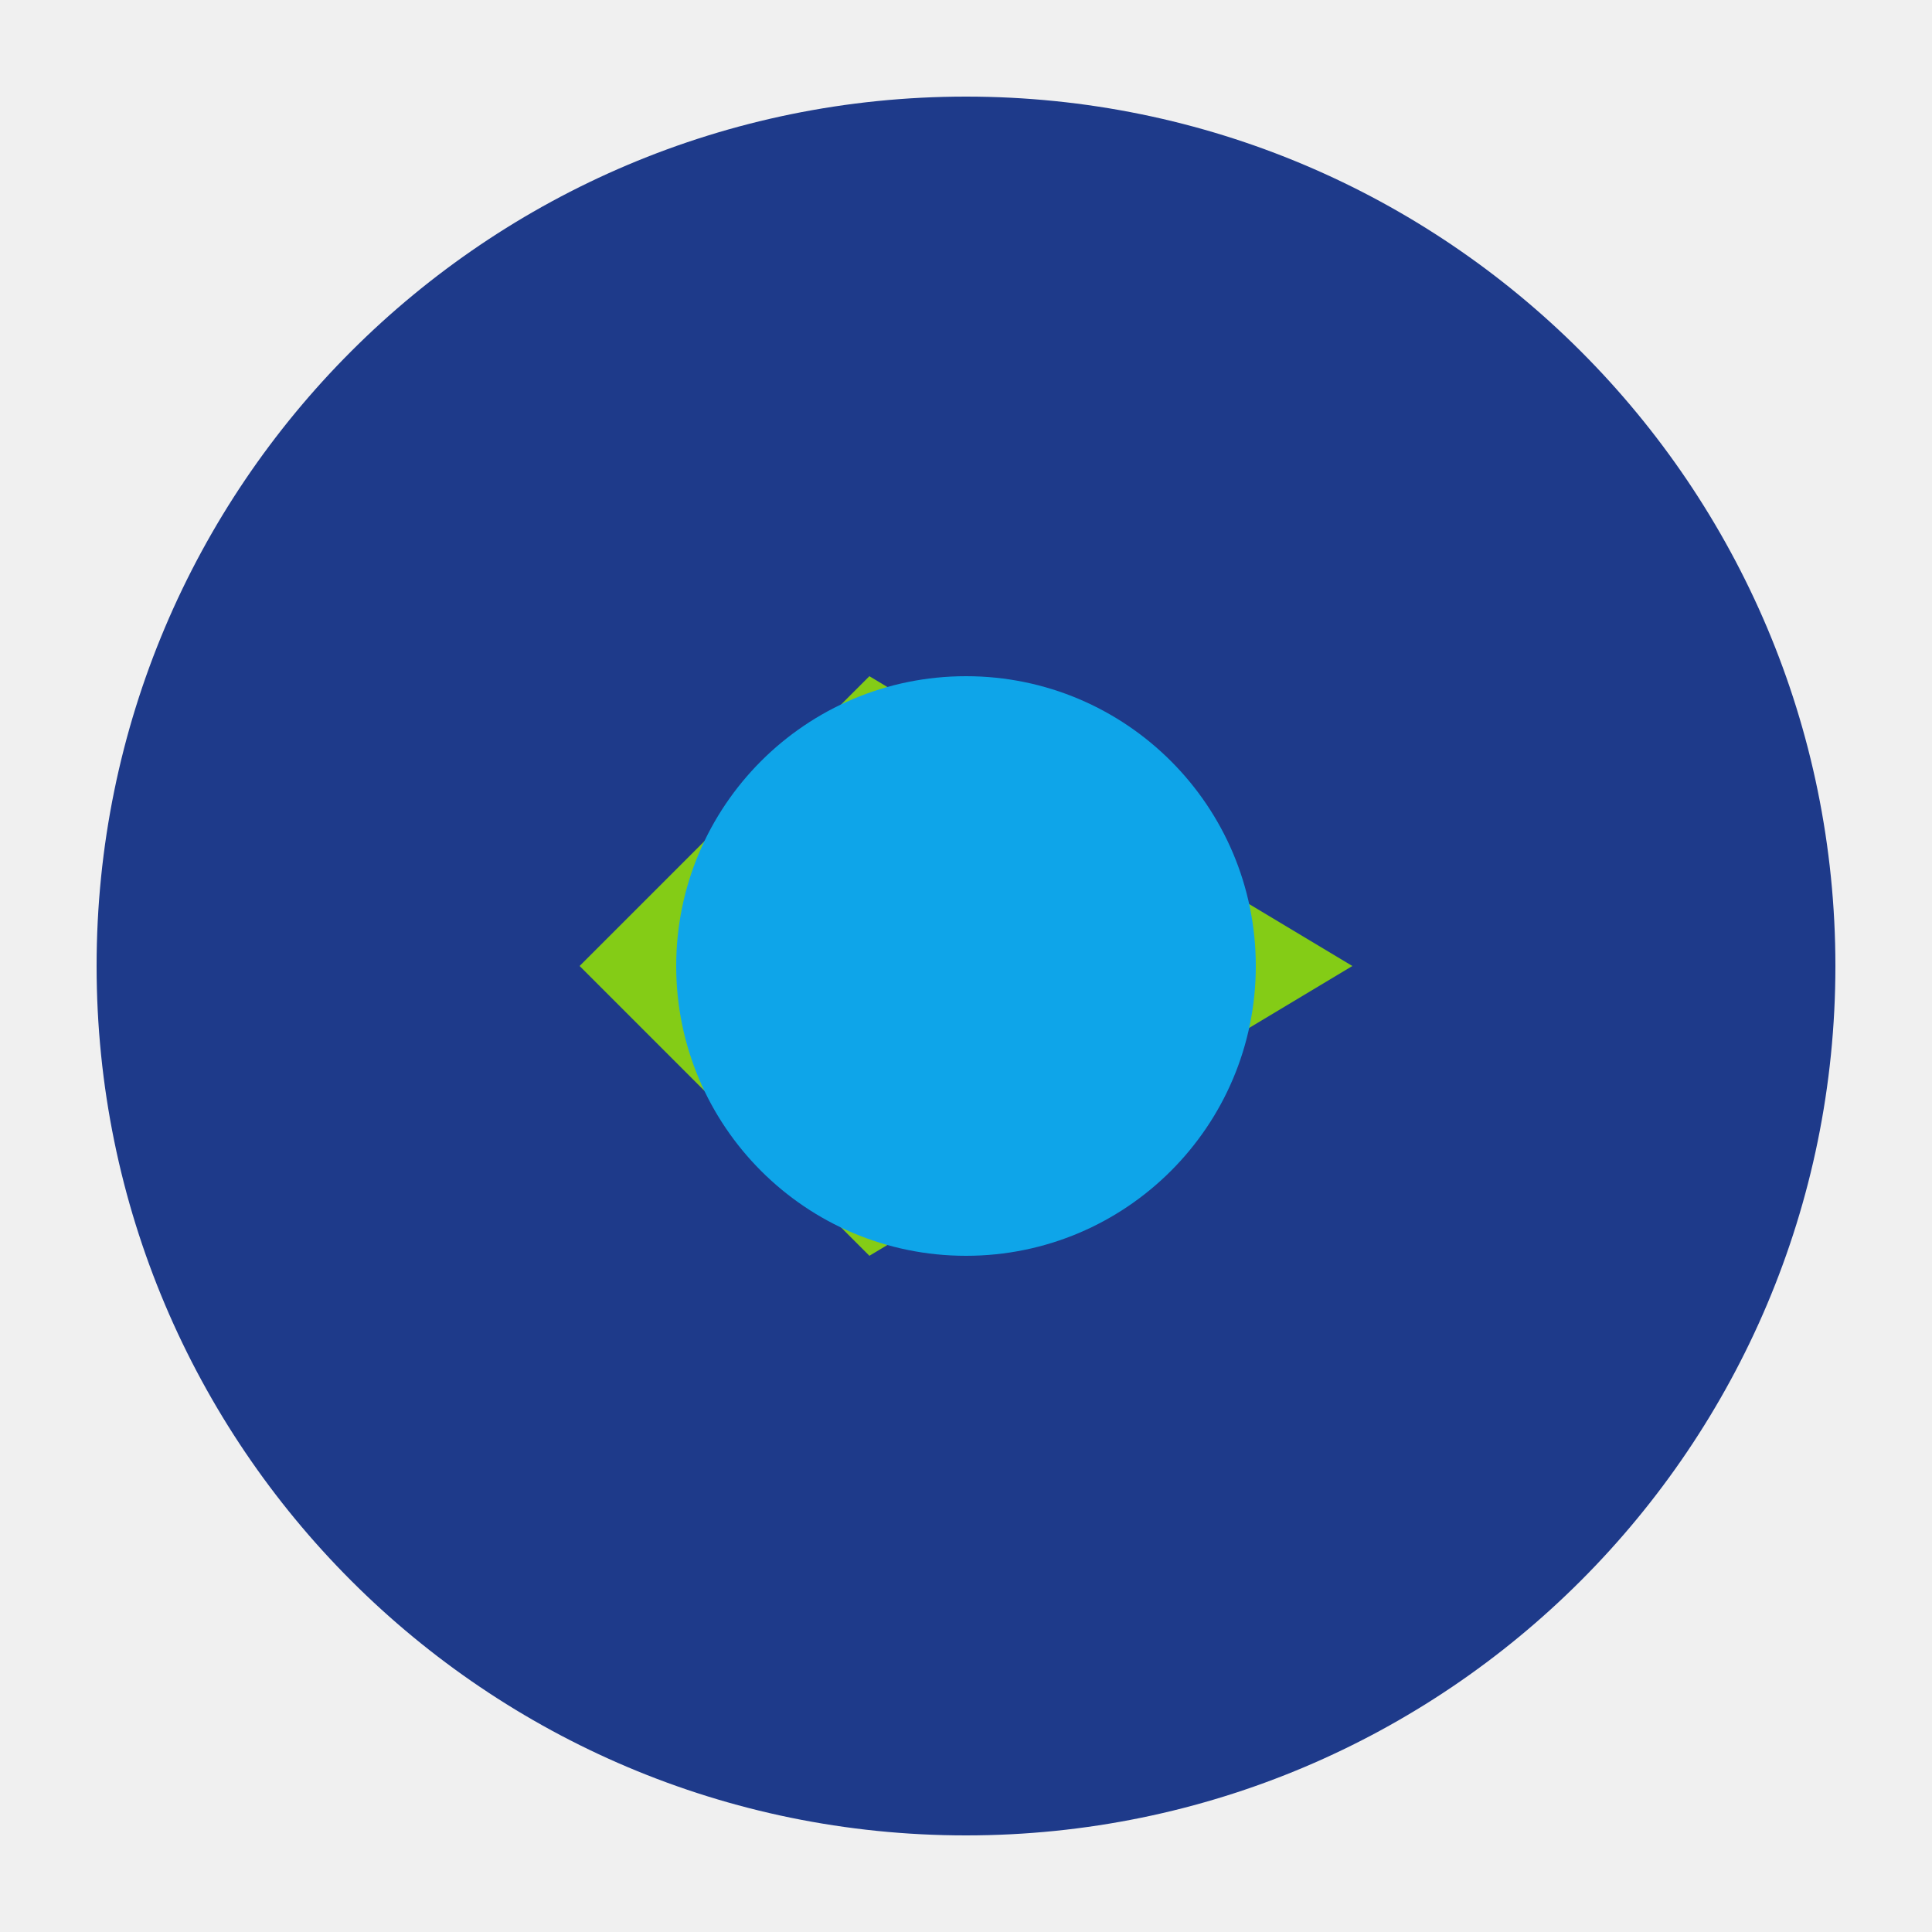
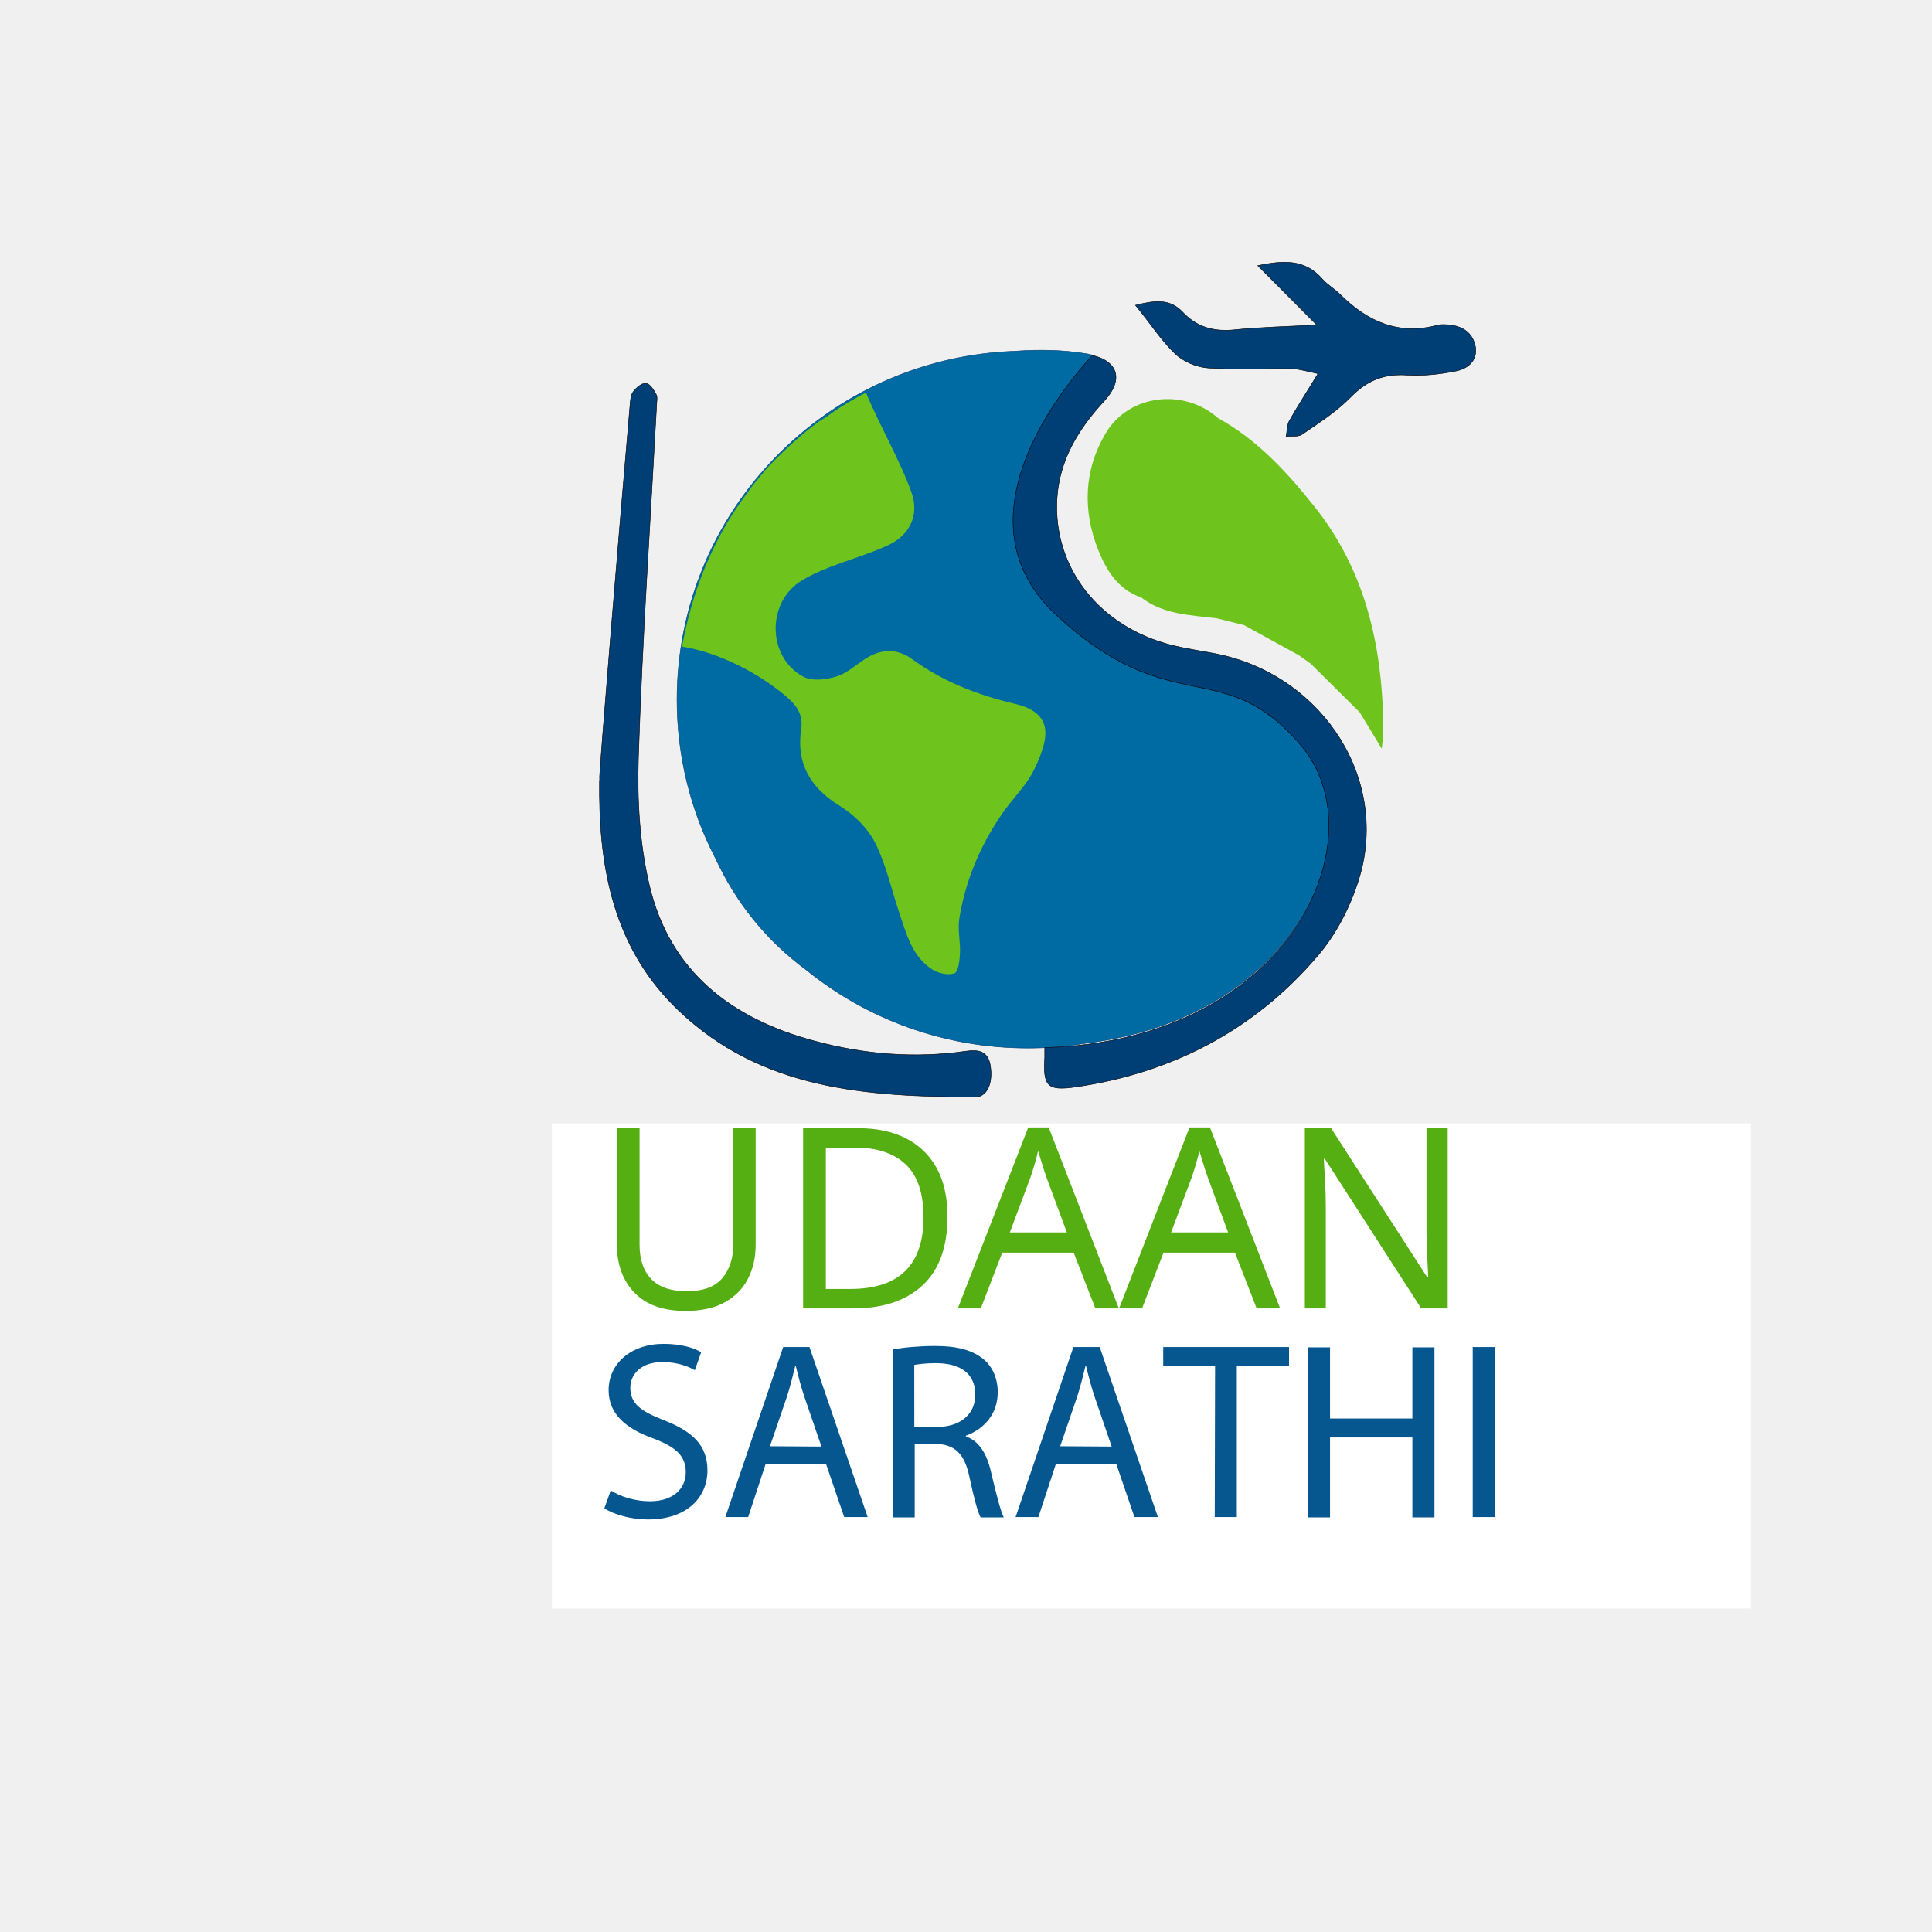
- <svg xmlns="http://www.w3.org/2000/svg" viewBox="0 0 100 100">
-   <circle cx="50" cy="50" r="45" fill="#1e3a8a" />
-   <path d="M30 50 L45 35 L70 50 L45 65 Z" fill="#84cc16" />
-   <circle cx="50" cy="50" r="15" fill="#0ea5e9" />
+ <svg xmlns="http://www.w3.org/2000/svg" version="1.1" id="Layer_1" x="0px" y="0px" viewBox="0 0 4000 4000" style="enable-background:new 0 0 4000 4000;" xml:space="preserve">
+   <style type="text/css">
+ 	.st0{fill:#006BA3;stroke:#003E76;stroke-miterlimit:10;}
+ 	.st1{display:none;fill:#FFFFFF;}
+ 	.st2{display:none;fill:#006BA3;stroke:#006BA3;stroke-miterlimit:10;}
+ 	.st3{fill:#6EC31C;}
+ 	.st4{fill:#003E76;stroke:#000000;stroke-miterlimit:10;}
+ 	.st5{fill:#FFFFFF;}
+ 	.st6{fill:#06568F;}
+ 	.st7{fill:#56AF12;}
+ 	.st8{font-family:'TimesNewRomanPSMT';}
+ 	.st9{font-size:522.527px;}
+ </style>
+   <path class="st0" d="M2694.2,1542.8c-162.6-190.1-267.8-47.2-508-271.4c-207.6-193,6.5-460.1,72.6-532.7c1.5-1.5,2.2-2.2,2.9-3.6  c-2.9-0.7-5.8-1.5-9.4-2.2c-50.8-8.7-100.9-9.4-151-5.8c-389,13.8-699.6,331.7-699.6,721.4c0,117.6,28.3,229.3,79.1,327.3  c42.8,92.2,104.5,170.5,189.4,233c124.8,100.9,284.5,161.1,457.9,161.1c39.9,0,78.4-2.9,116.1-9.4c225-26.9,375.2-136.4,450.7-261.3  C2771.1,1775.1,2771.1,1632.8,2694.2,1542.8z" />
+   <g>
+     <path class="st1" d="M4611.6,6322.5c-1683.7,0-3367.4,0-5051.1,0c0-2476.9,0-4954.6,0-7431.5c1683.7,0,3367.4,0,5051.1,0   C4611.6,1367.9,4611.6,3844.8,4611.6,6322.5z M2361.1,1234.4c46.4,36.3,103.1,37.7,157.5,44.3c18.9,4.4,37.7,9.4,56.6,13.8   c37.7,21,75.5,41.4,113.2,62.4c8,5.8,16.7,11.6,24.7,17.4c34.1,33.4,67.5,67.5,101.6,100.9c0.7,0.7,0.7,1.5,1.5,2.2   c14.5,23.9,29,48.6,44.3,72.6c5.1-41.4,2.9-79.1,0-116.1c-10.2-141.5-49.3-272.1-138.6-384.6c-57.3-71.8-119-139.3-201-184.3   l1.5,0.7c-70.4-63.1-184.3-50.1-232.2,29c-46.4,76.9-48.6,161.1-16,243.1c16,40.6,40.6,82,88.5,98L2361.1,1234.4z M1578,1003.6   l1.5-1.5c-15.2,17.4-32.7,32.7-44.3,51.5c-104.5,169.1-154.6,347.6-111,548.7c40.6,189.4,130.6,341.8,299,442   c103.1,61.7,215.5,96.5,334.6,111.8c35.6,4.4,71.1,7.3,106.7,10.9c0,10.2,0,16,0,21.8c-3.6,59.5,5.1,69.7,64.6,61   c198.9-29,368.7-117.6,499.3-269.2c42.1-48.6,74-112.5,90-174.9c54.4-207.6-91.4-415.8-309.2-453.6c-27.6-4.4-55.2-9.4-82-16   c-150.2-37.7-246.7-160.4-238-304.1c4.4-79.8,44.3-143.7,97.2-201c42.8-45.7,29.8-86.4-32.7-96.5c-110.3-18.9-219.2-2.2-325.9,26.9   c-71.8,19.6-134.3,57.3-190.9,105.2c-3.6,0.7-8,1.5-11.6,2.2C1675.3,912.9,1626.7,957.9,1578,1003.6z M1236.2,1615.4   c1.5,0,2.9,0,4.4,0.7c0,10.9,0,21.8,0,32.7c1.5,167.6,37,322.2,163.3,443.4c172.7,165.5,391.2,178.5,612.5,180   c27.6,0,39.2-29.8,33.4-65.3c-5.1-31.2-24.7-34.1-50.8-29.8c-106,15.2-209.7,6.5-312.8-21c-172-45.7-300.5-144.4-342.5-323   c-20.3-85.6-26.1-177.1-22.5-265.6c8.7-243.1,24.7-485.5,37.7-727.9c0.7-7.3,2.9-16-0.7-21.8c-5.1-9.4-13.1-23.2-21-23.2   c-8.7-0.7-20.3,9.4-26.9,17.4c-5.1,7.3-5.8,18.1-6.5,27.6C1281.2,1098,1258.7,1356.3,1236.2,1615.4z M2350.9,632   c30.5,37.7,53,72.6,82.7,100.2c17.4,16,45,28.3,68.9,29.8c57.3,4.4,116.1,0.7,174.2,1.5c16,0,31.9,5.8,53,10.2   c-22.5,36.3-42.1,66.8-59.5,98c-5.1,8.7-4.4,21-6.5,31.9c11.6-1.5,25.4,0.7,33.4-4.4c34.8-23.9,71.1-47.2,100.2-76.9   c33.4-34.1,68.2-48.6,115.4-45.7c33.4,2.2,67.5-2.2,100.9-8c24.7-4.4,46.4-20.3,42.1-50.1c-4.4-28.3-25.4-42.8-53.7-45.7   c-8-0.7-17.4-1.5-25.4,0.7c-79.8,21-143.7-7.3-199.6-62.4c-12.3-11.6-27.6-20.3-38.5-33.4c-35.6-40.6-78.4-38.5-133.5-27.6   c42.1,42.1,79.8,79.8,121.9,122.6c-60.2,3.6-115.4,5.1-169.8,10.2c-42.8,4.4-78.4-5.1-108.1-37   C2422.1,618.2,2390.9,621.1,2350.9,632z M1868.3,2980.5c18.1-10.2,30.5-15.2,40.6-22.5c26.9-18.9,38.5-45,33.4-78.4   c-5.1-32.7-25.4-55.2-55.9-58.8c-42.1-4.4-85.6-1.5-129.9-1.5c0,106.7,0,208.3,0,310.6c34.1,10.9,46.4,0.7,44.3-33.4   c-2.2-34.8-0.7-70.4-0.7-116.8c18.9,20.3,30.5,31.2,40.6,44.3c22.5,29.8,42.8,61,66,90.7c6.5,8.7,17.4,18.1,27.6,19.6   c59.5,9.4,65.3,5.8,87.8-50.8c5.1-12.3,11.6-23.9,15.2-37c7.3-26.1,22.5-34.1,50.8-32.7c80.6,5.1,80.6,3.6,108.1,79.1   c0.7,2.2,1.5,4.4,2.2,7.3c7.3,33.4,26.9,42.1,61,29c-38.5-100.2-76.9-200.3-116.1-299.7c-2.2-5.8-14.5-13.1-18.1-11.6   c-7.3,3.6-13.8,11.6-17.4,19.6c-37.7,84.9-74,170.5-111,255.5c-5.1,11.6-11.6,21.8-20.3,39.2   C1938,3078.5,1903.9,3031.3,1868.3,2980.5z M1946.7,2710.5c2.9,2.2,6.5,4.4,9.4,6.5c6.5-9.4,15.2-18.1,20.3-28.3   c31.9-70.4,62.4-140.8,93.6-211.2c3.6-8.7,12.3-15.2,22.5-26.9c17.4,47.2,31.9,85.6,47.9,127.7c-37.7,2.2-67.5,3.6-97.2,5.8   c3.6,9.4,8,13.1,11.6,12.3c81.3-18.9,119,21.8,135,95.8c1.5,8,10.2,17.4,17.4,20.3c54.4,20.3,87.8,2.9,107.4-52.3   c1.5-3.6,2.2-7.3,2.9-10.2c10.2-39.2,29-58.1,76.2-55.2c79.1,4.4,79.1,0,110.3,74c21,50.8,23.9,52.3,79.1,39.9   c-50.1-111-100.2-222.8-151-334.6c-3.6,0.7-8,1.5-11.6,2.9c-48.6,110.3-98,219.9-146.6,330.2c-5.1,0-10.9,0-16,0   c-49.3-109.6-98-219.9-147.3-330.2c-3.6,0-8,0-11.6,0C2049,2488.5,1998.2,2599.5,1946.7,2710.5z M1621.6,2715.6   c52.3,0,99.4-0.7,146.6,0c51.5,0.7,94.3-20.3,130.6-54.4c88.5-83.5,56.6-242.4-58.8-268.5c-72.6-16.7-149.5-14.5-224.3-21   C1653.5,2415.9,1661.5,2657.6,1621.6,2715.6z M2904.7,2714.9c3.6-1.5,8-2.9,11.6-4.4c0-110.3,0-220.6,0-331.7c-9.4,0-22.5,0-32.7,0   c26.9,77.7,13.1,154.6,8,232.2c-14.5-6.5-25.4-13.8-34.1-23.2c-54.4-57.3-109.6-112.5-160.4-172c-32.7-38.5-69.7-45.7-108.9-38.5   c13.8,23.2,39.9,46.4,41.4,71.1c4.4,82,0,164,0.7,246.7c0,7.3,9.4,14.5,14.5,21.8c2.2-2.2,3.6-4.4,5.8-6.5c0-82,0-163.3,0-247.5   C2737,2549.4,2821.2,2632.2,2904.7,2714.9z M2786.4,3132.2c1.5-9.4,2.9-18.1,2.9-26.1c0-95.1,0-190.1,0-286.7   c-17.4,0-31.2,0-47.2,0c0,19.6,0,36.3,0,53c0,76.2,0,76.9-76.2,76.2c-31.2,0-75.5,10.2-90.7-5.8c-17.4-18.1-10.2-61-10.2-92.9   c0-30.5-11.6-39.2-47.9-26.9c0,91.4,0,185.1,0,279.4c0,18.9,0.7,32.7,26.1,31.9c25.4-0.7,25.4-16,25.4-34.1   c-0.7-34.8-0.7-70.4-2.9-105.2c-0.7-21.8,7.3-30.5,29-29.8c36.3,1.5,72.6,2.2,108.9,0c32.7-2.2,42.8,10.2,40.6,41.4   c-2.2,42.1-0.7,83.5-0.7,125.6C2761.7,3132.2,2773.3,3132.2,2786.4,3132.2z M1263.1,2379.6c6.5,28.3,16.7,56.6,18.9,85.6   c2.9,44.3-0.7,89.3,1.5,134.3c2.9,74,51.5,120.5,125.6,122.6c13.1,0,26.9,0,39.9-0.7c62.4-3.6,111-51.5,113.2-114.7   c1.5-54.4-0.7-108.9,0.7-163.3c0.7-21.8,5.8-43.5,8.7-66.8c-9.4,0.7-20.3,1.5-27.6,2.2c0,80.6,2.9,157.5-0.7,233.7   c-2.9,58.1-53,98-108.1,95.1c-54.4-2.9-91.4-44.3-92.2-105.2c-0.7-73.3,0-146.6,0-222.8C1314.6,2379.6,1284.8,2379.6,1263.1,2379.6   z M1438,3131.5c2.9,2.2,6.5,4.4,9.4,6.5c7.3-8,16.7-15.2,21-24.7c10.9-23.9,18.1-50.1,30.5-73.3c5.1-10.2,19.6-21,30.5-21.8   c96.5-5.8,97.2-5.8,129.9,86.4c10.2,29.8,26.9,36.3,54.4,25.4c0-5.1,1.5-8.7,0.7-11.6c-37.7-96.5-75.5-193-114.7-288.8   c-2.9-7.3-13.8-16.7-19.6-15.2c-7.3,1.5-13.8,11.6-17.4,19.6c-26.1,61-50.8,122.6-76.2,183.6   C1470.6,3054.5,1454.7,3093,1438,3131.5z M1260.9,3075.6c-16,24.7-9.4,42.8,10.2,50.1c23.9,8.7,51.5,14.5,76.9,13.8   c45-2.2,67.5-22.5,78.4-62.4c10.2-39.2-1.5-74.8-34.1-99.4c-17.4-13.1-37-22.5-54.4-36.3c-15.2-11.6-31.9-23.2-41.4-39.2   c-14.5-23.2-16-50.8,8-68.9c24.7-18.1,50.1-13.1,72.6,8c8,7.3,13.8,16,21,23.9c3.6-0.7,7.3-2.2,11.6-2.9c-2.2-10.9,0-25.4-6.5-31.2   c-41.4-41.4-125.6-21.8-145.9,32.7c-16,42.8,2.2,82,49.3,111.8c22.5,14.5,46.4,26.9,65.3,45c26.9,26.9,22.5,72.6-5.1,93.6   c-26.1,20.3-66.8,11.6-88.5-18.1C1273.2,3090.1,1268.1,3084.3,1260.9,3075.6z M2247.9,2820.1c0,3.6,0,7.3,0,11.6   c19.6,0,39.9,1.5,59.5,0c30.5-2.9,40.6,8.7,39.9,39.2c-2.2,76.2-0.7,152.4-3.6,228.6c-1.5,36.3,13.8,41.4,45,31.2   c0.7-12.3,1.5-23.9,1.5-36.3c0-72.6,1.5-145.1-0.7-217.7c-1.5-34.1,7.3-50.1,43.5-44.3c16.7,2.9,34.1,0.7,50.8,0.7   c0-4.4,0-8,0-12.3C2405.4,2820.1,2327,2820.1,2247.9,2820.1z M2858.2,2819.4c0,99.4-0.7,195.9,0.7,292.5c0,7.3,13.8,21,20.3,20.3   c9.4-0.7,25.4-11.6,26.1-18.1c1.5-97.2,1.5-194.5,1.5-293.9C2889.4,2819.4,2877.1,2819.4,2858.2,2819.4z" />
+     <path class="st2" d="M1735.5,865.7c56.6-47.9,119-85.6,190.9-105.2c107.4-29,215.5-45,325.9-26.9c62.4,10.2,75.5,50.8,32.7,97.2   c-53,57.3-92.9,121.2-97.2,201c-8.7,143.7,87.8,266.3,238,304.1c26.9,6.5,54.4,10.9,82,16c217.7,37.7,363.6,246,309.2,453.6   c-16.7,62.4-47.9,126.3-90,174.9c-130.6,152.4-299.7,240.9-499.3,269.2c-59.5,8.7-68.2-1.5-64.6-61c0.7-5.8,0-11.6,0-21.8   c-35.6-3.6-71.1-5.8-106.7-10.9c-119-15.2-231.5-50.1-334.6-111.8c-168.4-100.9-258.4-252.6-299-442   c-43.5-201.8,6.5-379.6,111-548.7c11.6-18.9,29.8-34.8,44.3-51.5c-18.1,29.8-37,58.8-54.4,88.5c-47.9,79.1-77.7,164.7-95.1,259.1   c77.7,13.1,142.2,44.3,199.6,92.9c21,18.1,35.6,37,31.2,67.5c-10.2,71.1,19.6,121.9,80.6,159.7c29,18.1,57.3,45.7,72.6,76.2   c22.5,44.3,33.4,95.1,49.3,143c15.2,44.3,26.1,92.2,68.9,119c12.3,8,32.7,13.1,45.7,8c8-2.9,10.9-26.1,11.6-40.6   c0.7-23.9-5.1-48.6-1.5-71.8c12.3-76.9,41.4-148.8,85.6-213.4c22.5-32.7,53-61,69.7-96.5c33.4-68.9,38.5-116.8-39.9-135.7   c-76.9-18.9-148.8-45.7-213.4-92.9c-31.2-23.2-65.3-21-98,0.7c-18.9,12.3-37,29.8-58.1,35.6c-21,6.5-50.1,10.2-68.2,0.7   c-72.6-38.5-77.7-147.3-10.2-195.2c19.6-13.8,42.1-23.2,64.6-31.9c39.2-16,79.8-27.6,118.3-44.3c46.4-21,67.5-63.1,50.8-110.3   c-22.5-65.3-50.8-128.5-76.9-193C1787,839.6,1760.9,852.7,1735.5,865.7z" />
+     <path class="st3" d="M2101.4,1457.2c-77-18.1-148.8-45.7-213.4-92.9c-31.2-22.5-65.3-21.1-98,0.7c-18.9,12.4-37.1,29.1-58.1,35.6   s-50.1,10.1-68.2,0.7c-72.6-38.4-77.7-147.3-10.2-195.2c19.6-13,42.1-23.2,64.6-31.9c39.2-15.3,79.8-26.9,118.3-44.3   c47.2-21,67.5-63.1,50.8-110.3c-23.2-65.3-68.2-142.9-94.3-206.8c-23.3,12.3-45.7,24.6-72.6,43.5c-5.1,4.3-18.9,13-25.1,16.5   c-10.9,8.7-21.8,15.9-39.9,31.9c-22.5,18.9-43.6,40-66.8,63.9l-28.3,34.1c-22.5,30.5-34.9,47.1-53,76.9   c-47.2,79.1-77.7,164.8-95.1,259.1c76.9,12.4,158.2,54.5,215.5,103.1c21,18.2,35.6,36.3,31.2,67.5c-10.8,71.2,18.9,122,80.6,159.7   c29.1,18.1,57.4,45.7,72.6,76.2c22.4,44.3,33.3,95.1,49.3,143c15.2,44.2,26.1,91.4,68.9,119c12.3,8,32.6,12.4,45.7,8   c8-2.9,10.9-26.1,11.6-40.6c1.4-23.9-5.1-48.6-1.5-71.8c12.3-77.7,42.1-148.8,85.6-213.4c21.8-33.4,53-61.7,69.7-96.5   C2174.7,1524,2179.8,1476.1,2101.4,1457.2z" />
+     <path class="st4" d="M1304.4,838.9c0.7-9.4,1.5-21,6.5-27.6c6.5-8.7,18.1-18.9,26.9-17.4c8,0.7,16,13.8,21,23.2   c2.9,5.8,0.7,14.5,0.7,21.8c-13.1,242.4-29.8,485.5-37.7,727.9c-2.9,88.5,2.2,180,22.5,265.6c42.1,179.3,170.5,277.2,342.5,323   c102.3,27.6,206.8,36.3,312.8,21c26.1-3.6,45.7-0.7,50.8,29.8c5.8,36.3-6.5,66-33.4,65.3c-221.3-1.5-439.8-14.5-612.5-180   c-126.3-120.5-161.8-275.8-163.3-443.4c0-10.9,0-21.8,0-32.7C1239.1,1616.1,1281.9,1098,1304.4,838.9z" />
+     <path class="st4" d="M2350.9,632c39.9-10.2,71.1-13.8,97.2,13.8c29.8,31.9,65.3,41.4,108.1,37c54.4-5.8,110.3-6.5,169.8-10.2   c-42.8-42.8-79.8-80.6-121.9-122.6c54.4-11.6,98-13.1,133.5,27.6c10.9,12.3,26.1,21,38.5,33.4c55.9,55.2,119.7,83.5,199.6,62.4   c8-2.2,16.7-1.5,25.4-0.7c28.3,2.9,48.6,17.4,53.7,45.7c4.4,29.8-17.4,45.7-42.1,50.1c-32.7,6.5-67.5,10.2-100.9,8   c-47.2-2.9-82,11.6-115.4,45.7c-29,29.8-65.3,53-100.2,76.9c-8,5.8-22.5,3.6-33.4,4.4c2.2-10.9,1.5-23.2,6.5-31.9   c17.4-31.2,37-61,59.5-98c-21-4.4-37-9.4-53-10.2c-58.1-0.7-116.1,2.9-174.2-1.5c-23.9-1.5-51.5-13.1-68.9-29.8   C2403.9,704.6,2381.4,669,2350.9,632z" />
+     <path d="M1868.3,2980.5c36.3,50.8,70.4,98,108.9,152.4c8.7-17.4,15.2-28.3,20.3-39.2c37-84.9,74-170.5,111-255.5   c3.6-8,10.2-16,17.4-19.6c3.6-1.5,16,5.8,18.1,11.6c39.2,99.4,77.7,199.6,116.1,299.7c-34.1,13.1-53.7,4.4-61-29   c-0.7-2.2-1.5-4.4-2.2-7.3c-27.6-76.2-27.6-74.8-108.1-79.1c-28.3-1.5-42.8,6.5-50.8,32.7c-3.6,13.1-10.2,24.7-15.2,37   c-22.5,56.6-28.3,60.2-87.8,50.8c-10.2-1.5-21-10.9-27.6-19.6c-22.5-29.8-43.5-61-66-90.7c-9.4-13.1-21.8-23.9-40.6-44.3   c0,46.4-1.5,82,0.7,116.8c2.2,34.1-10.2,44.3-44.3,33.4c0-101.6,0-203.9,0-310.6c44.3,0,87.1-3.6,129.9,1.5   c30.5,3.6,50.8,25.4,55.9,58.8c5.1,33.4-6.5,59.5-33.4,78.4C1898.1,2965.3,1885.7,2970.3,1868.3,2980.5z M1797.9,2833.9   c0,27.6-1.5,56.6,0.7,84.2c0.7,14.5,5.8,38.5,12.3,39.9c18.1,3.6,41.4,2.9,57.3-5.8c29-14.5,37.7-50.1,26.1-81.3   C1881.4,2836.1,1853.8,2825.2,1797.9,2833.9z M2119.4,2884c-4.4,0-8,0-12.3,0c-14.5,36.3-29,73.3-44.3,111c35.6,0,64.6,0,98.7,0   C2145.6,2954.4,2132.5,2918.8,2119.4,2884z" />
+     <path d="M1946.7,2710.5c51.5-111,102.3-222.1,153.9-333.1c3.6,0,8,0,11.6,0c49.3,109.6,98,219.9,147.3,330.2c5.1,0,10.9,0,16,0   c48.6-110.3,98-219.9,146.6-330.2c3.6-0.7,8-1.5,11.6-2.9c50.1,111.8,100.2,223.5,151,334.6c-55.2,12.3-58.1,10.9-79.1-39.9   c-31.2-74-31.2-69.7-110.3-74c-46.4-2.9-66,15.2-76.2,55.2c-0.7,3.6-2.2,7.3-2.9,10.2c-19.6,55.2-53.7,72.6-107.4,52.3   c-8-2.9-16-12.3-17.4-20.3c-16-73.3-53.7-114.7-135-95.8c-3.6,0.7-8-2.9-11.6-12.3c29.8-1.5,60.2-3.6,97.2-5.8   c-16-42.1-30.5-80.6-47.9-127.7c-10.2,11.6-18.9,18.1-22.5,26.9c-31.9,70.4-62.4,140.8-93.6,211.2c-4.4,10.2-13.1,18.9-20.3,28.3   C1953.2,2714.9,1950.3,2712.7,1946.7,2710.5z M2350.2,2579.2c42.8,0,76.9,0,117.6,0c-18.9-47.2-34.8-88.5-51.5-129.2   c-3.6,0-7.3,0-11.6,0.7C2388,2491.4,2369.8,2532.7,2350.2,2579.2z" />
+     <path d="M1621.6,2715.6c39.9-58.1,31.9-299-5.8-344c74.8,6.5,151.7,4.4,224.3,21c114.7,26.1,147.3,185.1,58.8,268.5   c-36.3,34.1-79.1,55.2-130.6,54.4C1721,2714.9,1673.8,2715.6,1621.6,2715.6z M1707.2,2548c-0.7,0-0.7,0-1.5,0   c0,40.6-1.5,82,0.7,122.6c0.7,10.9,13.1,28.3,21.8,29c73.3,5.8,141.5-14.5,154.6-103.8c5.1-34.1,2.9-70.4-4.4-103.8   c-14.5-70.4-63.9-105.2-136.4-102.3c-23.2,0.7-35.6,10.2-35.6,34.8C1707.2,2466,1707.2,2507.3,1707.2,2548z" />
+     <path d="M2904.7,2714.9c-83.5-82.7-167.6-165.5-254.7-251.8c0,83.5,0,165.5,0,247.5c-2.2,2.2-3.6,4.4-5.8,6.5   c-5.1-7.3-14.5-14.5-14.5-21.8c0-82,4.4-164.7-0.7-246.7c-1.5-24.7-27.6-47.9-41.4-71.1c39.2-7.3,76.2,0.7,108.9,38.5   c50.8,59.5,106.7,115.4,160.4,172c8.7,9.4,19.6,16.7,34.1,23.2c4.4-77.7,18.9-154.6-8-232.2c10.2,0,23.2,0,32.7,0   c0,111,0,221.3,0,331.7C2912.7,2712,2909,2713.4,2904.7,2714.9z" />
+     <path d="M2786.4,3132.2c-13.8,0-25.4,0-41.4,0c0-42.1-1.5-83.5,0.7-125.6c1.5-31.2-8.7-43.5-40.6-41.4c-36.3,2.2-72.6,1.5-108.9,0   c-22.5-0.7-30.5,8-29,29.8c1.5,34.8,1.5,70.4,2.9,105.2c0.7,18.1,0.7,33.4-25.4,34.1c-25.4,0.7-26.1-13.1-26.1-31.9   c0-93.6,0-188,0-279.4c37-12.3,48.6-3.6,47.9,26.9c0,31.9-7.3,74.8,10.2,92.9c15.2,16,58.8,5.8,90.7,5.8c76.2,0.7,76.2,0,76.2-76.2   c0-16.7,0-33.4,0-53c16.7,0,29.8,0,47.2,0c0,96.5,0,191.6,0,286.7C2789.3,3114.8,2787.8,3122.7,2786.4,3132.2z" />
+     <path d="M1263.1,2379.6c21,0,50.8,0,79.8,0c0,75.5-0.7,149.5,0,222.8c0.7,61,37.7,102.3,92.2,105.2c55.2,2.9,105.2-36.3,108.1-95.1   c4.4-76.2,0.7-153.1,0.7-233.7c7.3-0.7,18.1-1.5,27.6-2.2c-3.6,23.2-8.7,45-8.7,66.8c-1.5,54.4,0.7,108.9-0.7,163.3   c-1.5,63.1-50.1,111-113.2,114.7c-13.1,0.7-26.9,0.7-39.9,0.7c-74-2.2-122.6-47.9-125.6-122.6c-2.2-44.3,2.2-89.3-1.5-134.3   C1280.5,2436.2,1269.6,2407.9,1263.1,2379.6z" />
+     <path d="M1438,3131.5c16-38.5,32.7-76.2,48.6-114.7c25.4-61,50.8-122.6,76.2-183.6c3.6-8,10.2-18.1,17.4-19.6   c5.1-1.5,16.7,8,19.6,15.2c38.5,95.8,76.9,192.3,114.7,288.8c1.5,2.9,0,7.3-0.7,11.6c-27.6,10.9-43.5,4.4-54.4-25.4   c-31.9-92.2-33.4-92.2-129.9-86.4c-10.9,0.7-25.4,11.6-30.5,21.8c-12.3,23.2-19.6,49.3-30.5,73.3c-4.4,9.4-13.8,16.7-21,24.7   C1444.5,3135.8,1441.6,3133.6,1438,3131.5z M1574.4,2876c-2.9,0-5.8,0-9.4,0.7c-16,39.2-32.7,78.4-49.3,119.7   c36.3,0,67.5,0,104.5,0C1603.4,2952.9,1588.9,2914.5,1574.4,2876z" />
+     <path d="M1260.9,3075.6c8,9.4,13.1,14.5,17.4,21c22.5,29.8,63.1,38.5,88.5,18.1c27.6-21.8,31.9-66.8,5.1-93.6   c-18.9-18.1-42.8-31.2-65.3-45c-47.9-30.5-65.3-68.9-49.3-111.8c19.6-54.4,104.5-74,145.9-32.7c6.5,6.5,4.4,21,6.5,31.2   c-3.6,0.7-7.3,2.2-11.6,2.9c-7.3-8-13.1-16.7-21-23.9c-21.8-21-47.9-26.1-72.6-8c-23.9,18.1-22.5,45.7-8,68.9   c10.2,16,26.1,27.6,41.4,39.2c17.4,13.1,37,23.2,54.4,36.3c32.7,24.7,45,60.2,34.1,99.4c-10.9,39.9-33.4,61-78.4,62.4   c-25.4,0.7-52.3-5.1-76.9-13.8C1251.5,3118.4,1244.9,3100.2,1260.9,3075.6z" />
+     <path d="M2247.9,2820.1c78.4,0,157.5,0,235.9,0c0,4.4,0,8,0,12.3c-17.4,0-34.1,2.2-50.8-0.7c-37-5.8-45,10.2-43.5,44.3   c2.2,72.6,0.7,145.1,0.7,217.7c0,11.6-0.7,23.9-1.5,36.3c-31.9,10.2-46.4,5.1-45-31.2c2.9-76.2,1.5-152.4,3.6-228.6   c0.7-29.8-9.4-42.1-39.9-39.2c-19.6,2.2-39.2,0-59.5,0C2247.9,2827.4,2247.9,2823.7,2247.9,2820.1z" />
+     <path d="M2858.2,2819.4c18.9,0,31.2,0,47.9,0c0,99.4,0.7,196.7-1.5,293.9c0,6.5-16.7,17.4-26.1,18.1c-6.5,0.7-20.3-13.1-20.3-20.3   C2857.5,3015.3,2858.2,2919.5,2858.2,2819.4z" />
+     <path class="st5" d="M1797.9,2833.9c55.9-9.4,83.5,2.2,97.2,37.7c11.6,31.2,2.9,66.8-26.1,81.3c-16.7,8-39.2,9.4-57.3,5.8   c-6.5-1.5-11.6-26.1-12.3-39.9C1796.5,2890.5,1797.9,2861.5,1797.9,2833.9z" />
+     <path class="st5" d="M2119.4,2884c13.1,35.6,26.1,70.4,41.4,111.8c-34.1,0-63.1,0-98.7,0c15.2-37.7,29.8-74.8,44.3-111   C2110.7,2884,2115.1,2884,2119.4,2884z" />
+     <path class="st5" d="M2350.2,2579.2c19.6-46.4,37.7-87.8,55.2-129.2c3.6,0,7.3,0,11.6-0.7c16,41.4,32.7,82.7,51.5,129.2   C2427.1,2579.2,2393,2579.2,2350.2,2579.2z" />
+     <path class="st5" d="M1707.2,2548c0-40.6,0.7-82,0-122.6c0-24.7,12.3-34.1,35.6-34.8c71.8-2.9,121.2,31.9,136.4,102.3   c7.3,33.4,9.4,69.7,4.4,103.8c-13.1,88.5-81.3,108.9-154.6,103.8c-8-0.7-21-18.9-21.8-29c-2.9-40.6-0.7-82-0.7-122.6   C1706.5,2548,1706.5,2548,1707.2,2548z" />
+     <path class="st5" d="M1574.4,2876c14.5,38.5,29,76.9,45.7,120.5c-37,0-68.2,0-104.5,0c17.4-41.4,33.4-80.6,49.3-119.7   C1567.9,2876.7,1570.8,2876,1574.4,2876z" />
+   </g>
+   <rect x="1142.6" y="2325.9" class="st5" width="2482.7" height="1004.4" />
+   <g>
+     <g>
+       <path class="st6" d="M1264.5,3085.7c20.3,13.1,50.1,22.5,81.3,22.5c46.4,0,74-24.7,74-60.2c0-32.7-18.9-51.5-66.8-69.7    c-57.3-20.3-92.9-50.8-92.9-100.2c0-54.4,45.7-95.8,113.9-95.8c35.6,0,62.4,8,77.7,17.4l-13.1,37c-11.6-6.5-34.8-16.7-66.8-16.7    c-48.6,0-66.8,29-66.8,53c0,32.7,21,48.6,69.7,67.5c59.5,23.2,90,52.3,90,103.8c0,53.7-39.9,101.6-123.4,101.6    c-34.1,0-71.1-10.2-90-23.2L1264.5,3085.7z" />
+       <path class="st6" d="M1585.3,3030.6l-36.3,110.3h-47.2l119.7-352h54.4l120.5,352h-48.6l-37.7-110.3H1585.3z M1700.7,2995    l-34.8-101.6c-8-23.2-13.1-44.3-18.1-64.6h-1.5c-5.1,20.3-10.2,42.1-17.4,63.9l-34.8,101.6L1700.7,2995L1700.7,2995z" />
+       <path class="st6" d="M1848,2794c23.2-4.4,56.6-7.3,87.8-7.3c47.9,0,79.8,9.4,102.3,29c17.4,15.2,27.6,39.2,27.6,66.8    c0,46.4-29.8,76.9-66,90v1.5c26.9,9.4,42.8,34.8,51.5,71.1c11.6,49.3,20.3,82.7,26.9,96.5h-47.9c-5.8-10.2-13.8-39.9-23.2-84.2    c-10.2-47.9-29.8-66.8-70.4-68.2h-42.8v152.4H1848V2794L1848,2794z M1893,2954.4h46.4c48.6,0,79.8-26.1,79.8-66.8    c0-45.7-33.4-65.3-81.3-65.3c-21.8,0-37,2.2-45,3.6L1893,2954.4L1893,2954.4z" />
+       <path class="st6" d="M2186.2,3030.6l-36.3,110.3h-47.2l119.7-352h54.4l120.5,352h-48.6l-37.7-110.3H2186.2z M2301.6,2995    l-34.8-101.6c-8-23.2-13.1-44.3-18.1-64.6h-1.5c-5.1,20.3-10.2,42.1-17.4,63.9l-34.8,101.6L2301.6,2995L2301.6,2995z" />
+       <path class="st6" d="M2515.7,2827.4h-107.4v-38.5h260.5v38.5h-108.1v313.5H2515L2515.7,2827.4L2515.7,2827.4z" />
+       <path class="st6" d="M2753.7,2788.9v148h170.5v-147.3h45.7v352h-45.7v-165.5h-170.5v165.5H2708v-352h45.7V2788.9z" />
+       <path class="st6" d="M3094.8,2788.9v352h-45.7v-352H3094.8z" />
+     </g>
+   </g>
+   <path class="st4" d="M2817.6,1805.5c54.4-207.6-91.4-415.8-309.2-453.6c-27.6-5.1-55.2-9.4-82-16c-150.2-37.7-246.7-160.4-238-304.1  c5.1-79.8,44.3-143.7,97.2-201c40.6-43.5,30.5-82-23.9-95.1c-61.7,67.5-286.7,339.6-76.2,536.3c240.9,224.3,346.2,80.6,508,271.4  c161.8,190.1-16.7,610.3-530.5,625.6c0,9.4,0,15.2,0,20.3c-3.6,59.5,5.1,69.7,64.6,61c198.9-29,368.7-117.6,499.3-270  C2769,1931.8,2800.9,1867.2,2817.6,1805.5z" />
+   <text transform="matrix(1 0 0 1 1230.118 2708.887)" class="st7 st8 st9">UDAAN</text>
+   <path class="st3" d="M2861.1,1434.3c-10.2-141.3-49.7-272.5-139.1-384.8c-57-71.6-118.7-139-200.4-184  c-70.3-62.3-183.8-49.1-231.6,30.2c-46.5,77.3-48.7,161.5-16.1,243.4c16.3,40.9,40.9,81.7,88.6,97.7  c46.2,35.7,102.1,36.6,156.4,43.3c18.9,4.7,37.7,9.4,56.6,14.1c37.8,20.8,75.7,41.6,113.5,62.4c8.2,5.8,16.4,11.6,24.6,17.4  c33.9,33.7,67.8,67.3,101.8,101c0.4,0.8,0.8,1.6,1.3,2.3c14.7,24.3,29.4,48.6,44.1,72.8C2866.2,1508.7,2863.8,1471.5,2861.1,1434.3z   M2400.9,839.9c-46,0.2-77.5,25.3-102,63.6c0,0,0,0,0,0C2323.4,865.2,2354.9,840.1,2400.9,839.9z" />
</svg>
